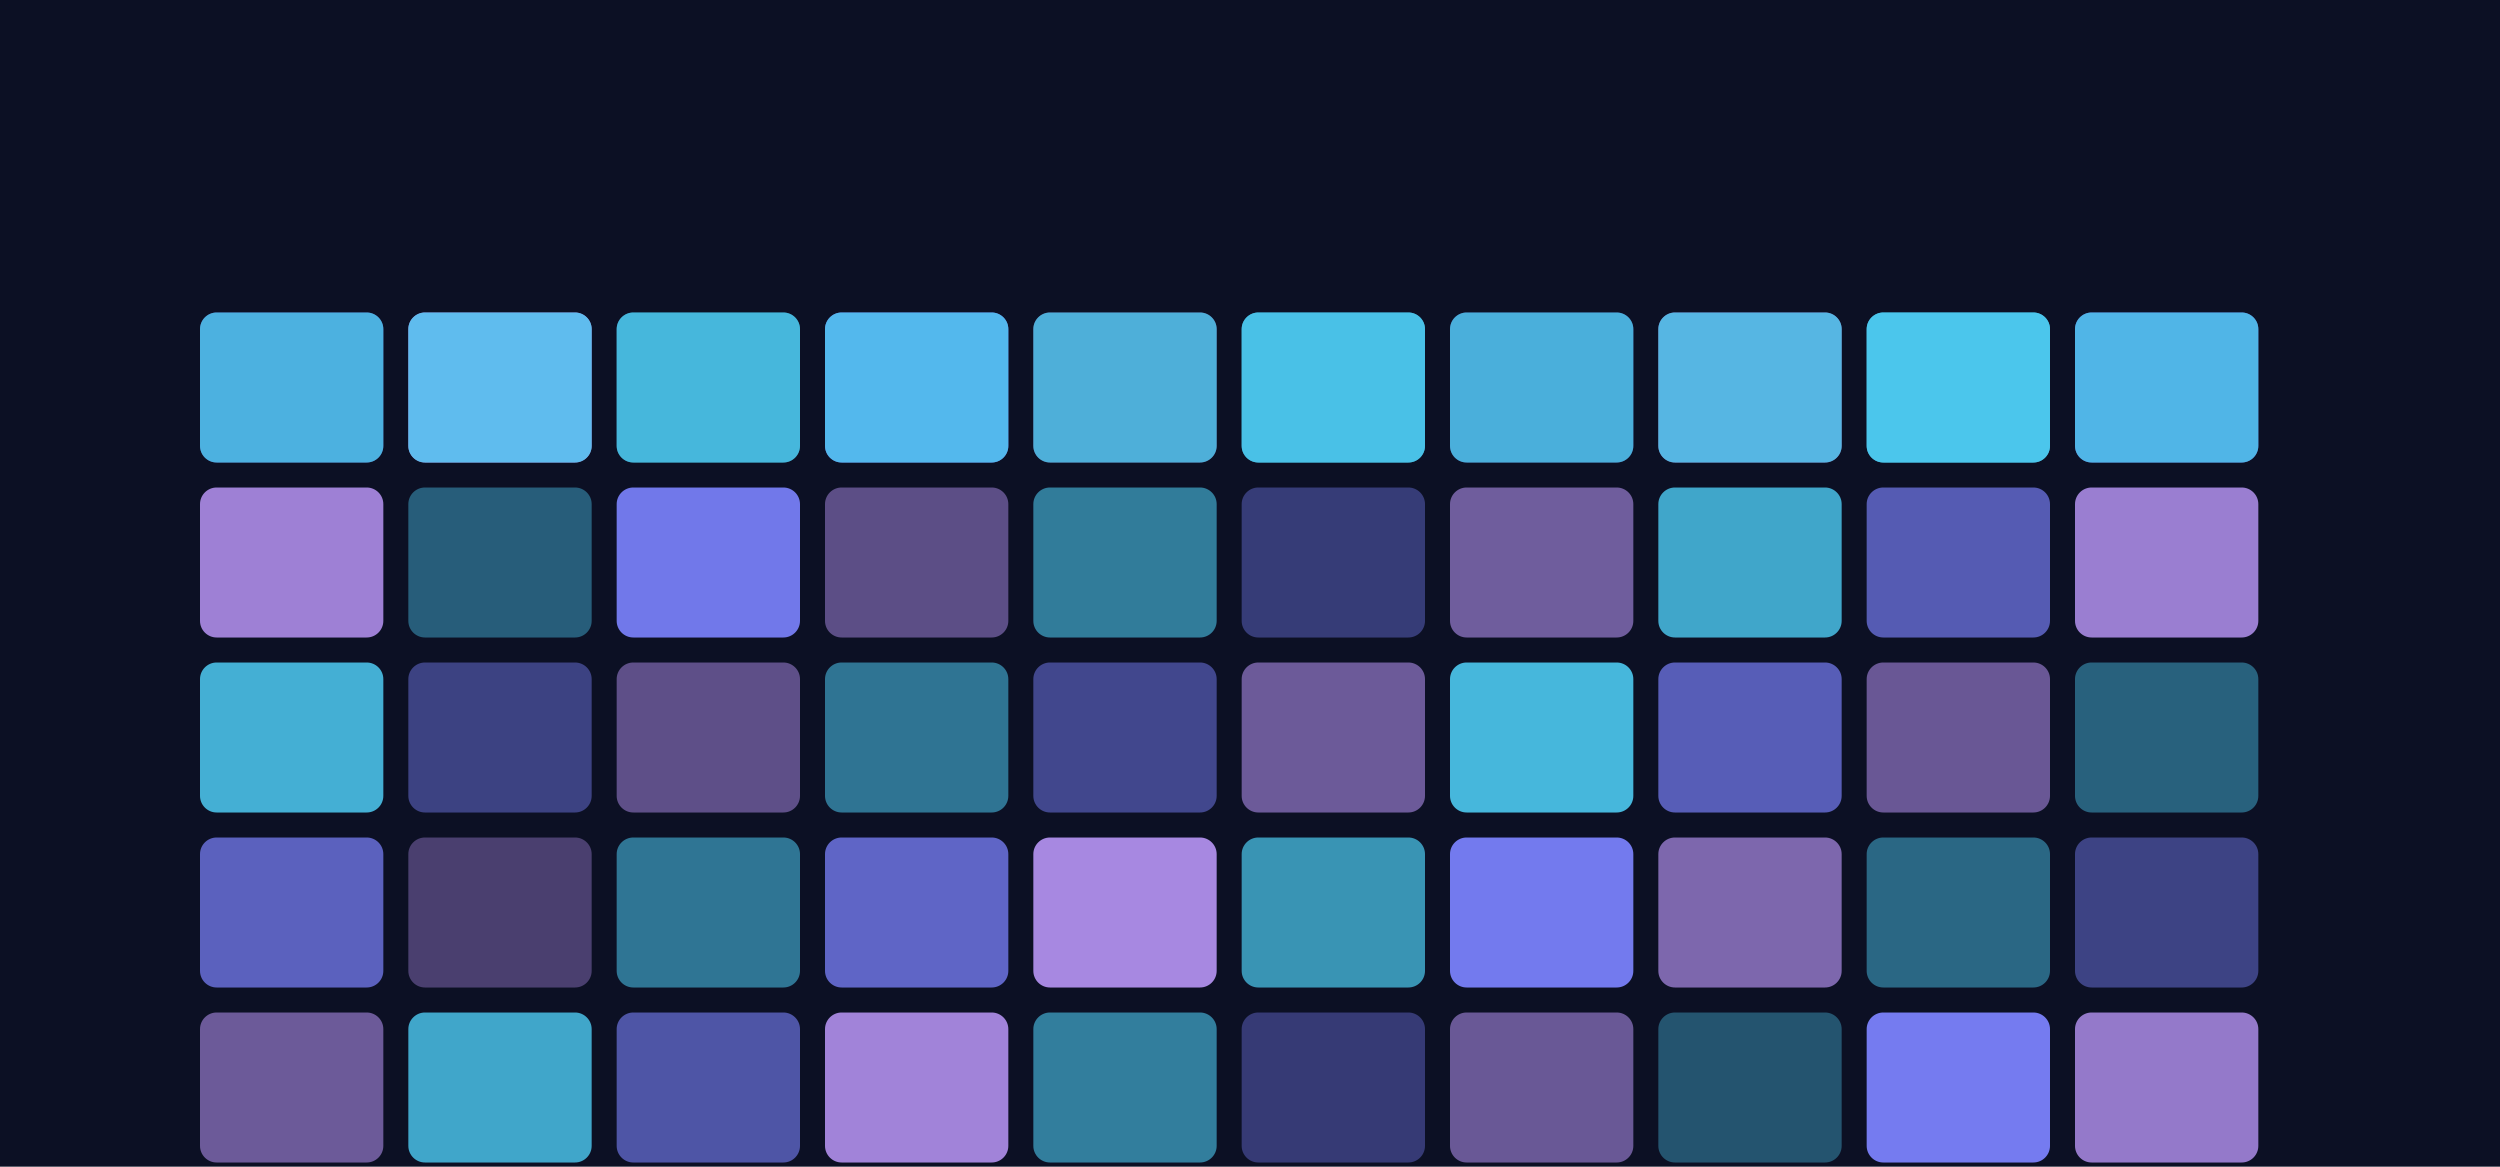
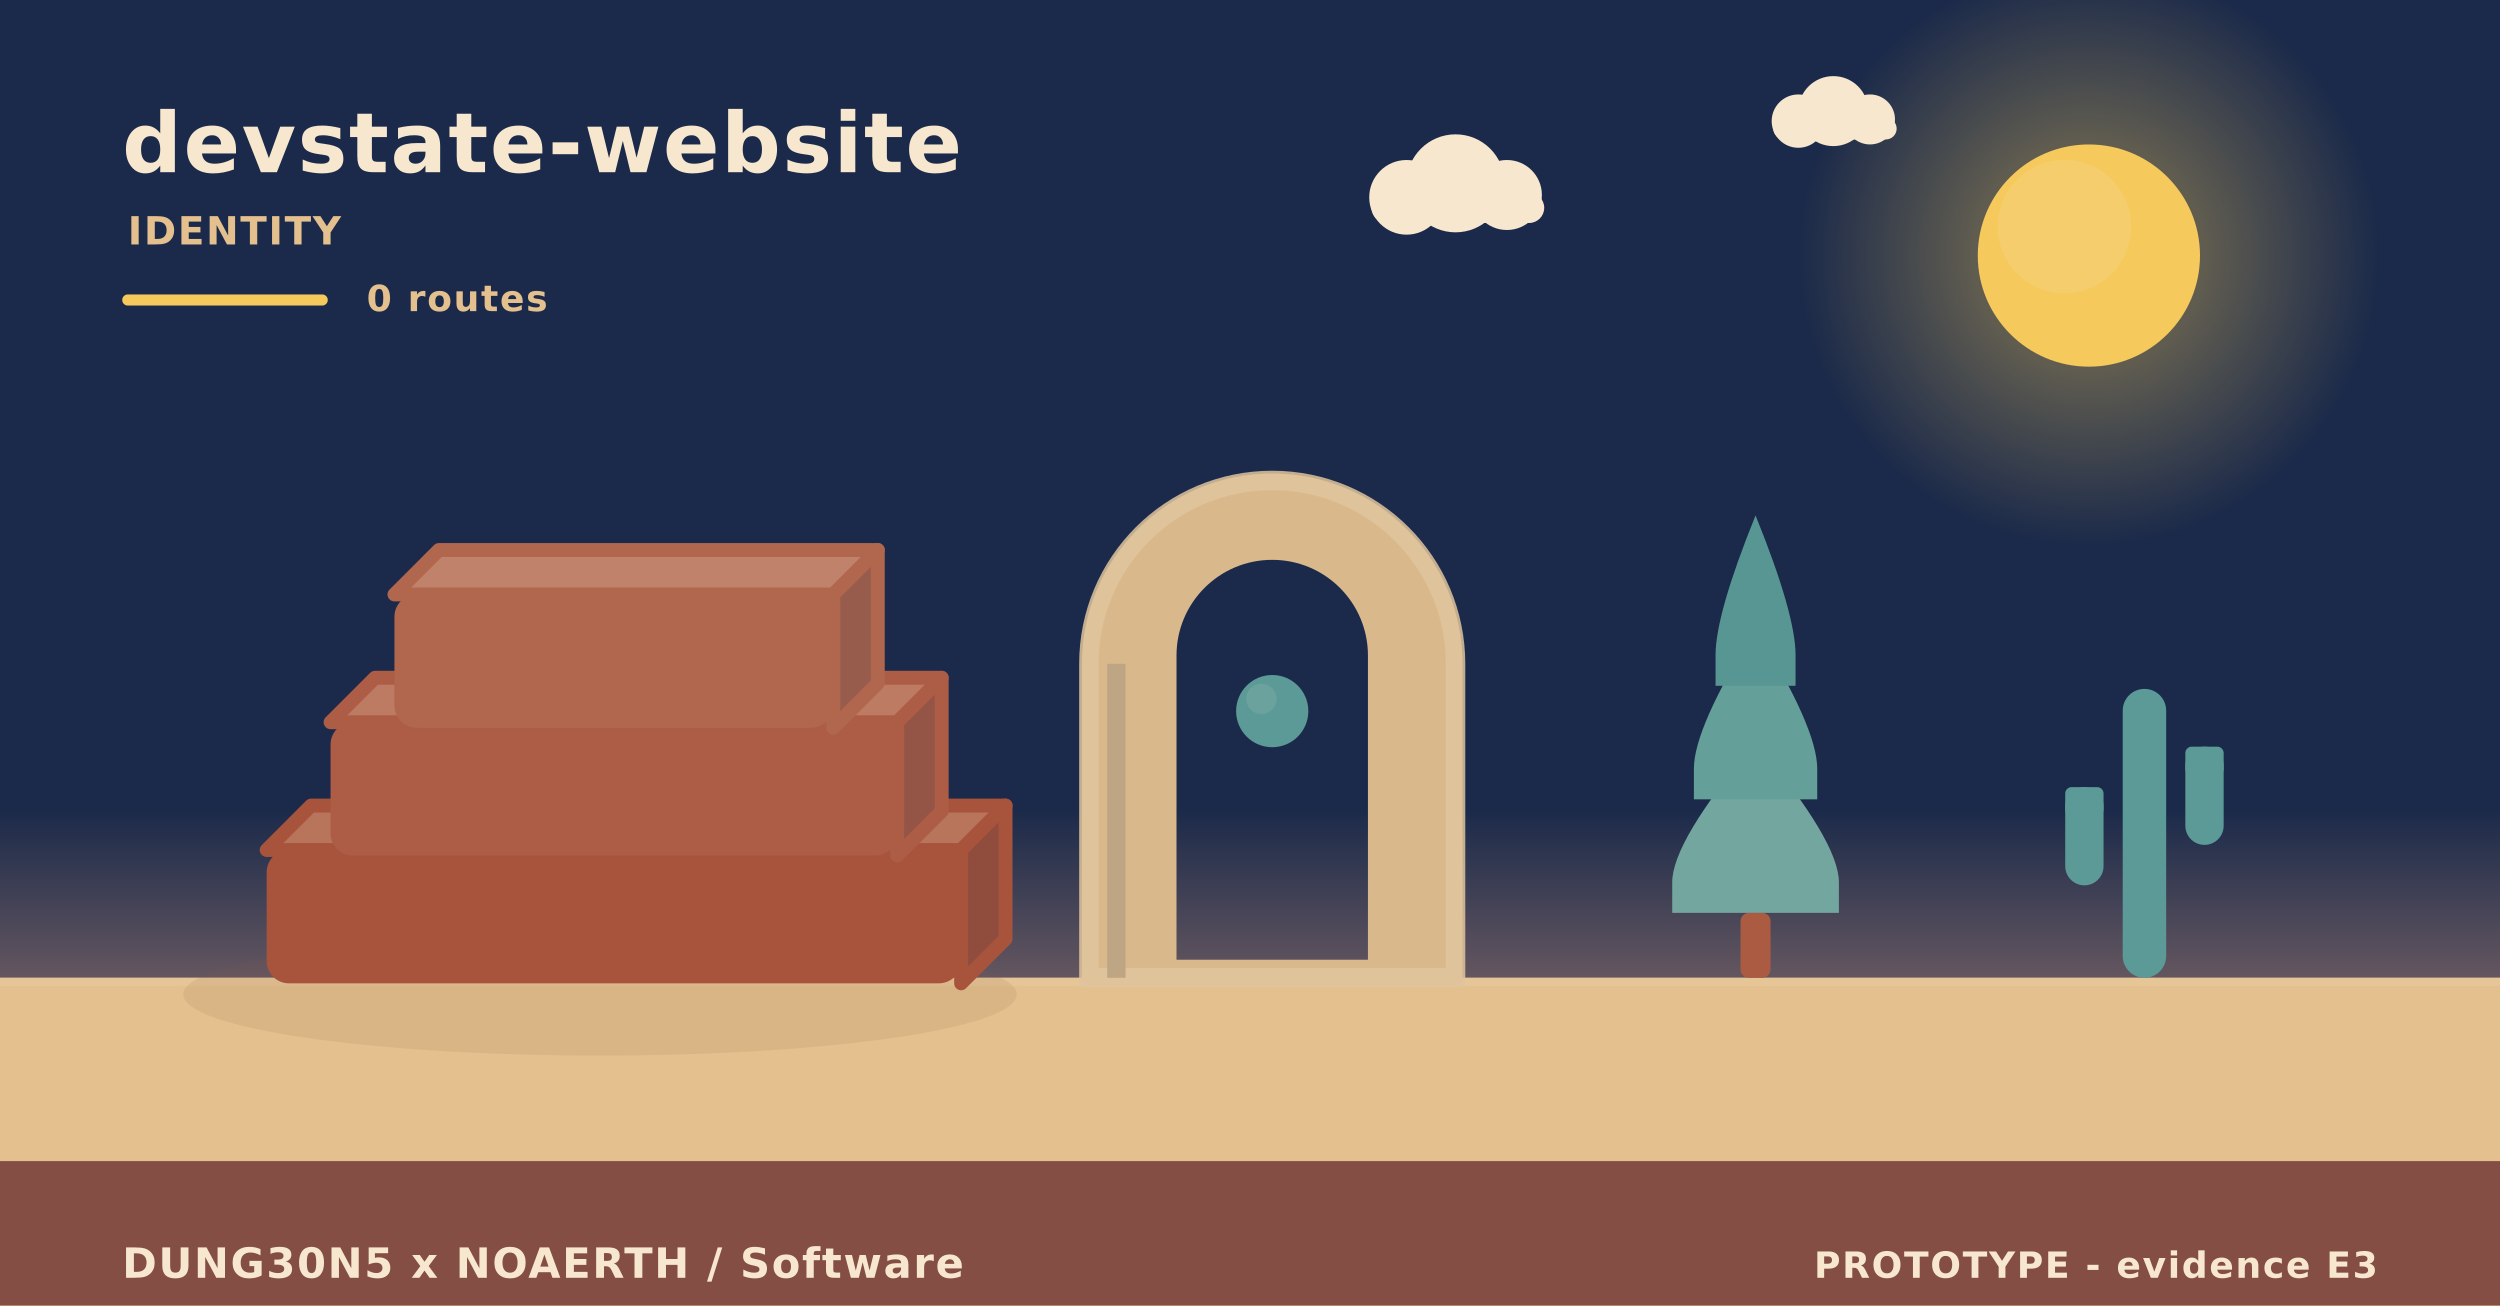
- <svg xmlns="http://www.w3.org/2000/svg" viewBox="0 0 1200 560" width="1200" height="560" role="img" aria-label="devstate-website hero">
-   <rect width="1200" height="560" fill="#0c1024" />
-   <defs>
-     <linearGradient id="gh" x1="0" y1="0" x2="1" y2="1">
-       <stop offset="0%" stop-color="#7c83ff" />
-       <stop offset="100%" stop-color="#b794f4" />
-     </linearGradient>
-   </defs>
-   <rect x="96.00" y="150.00" width="88.00" height="72.00" rx="8.00" fill="#7c83ff" opacity="0.57" />
-   <rect x="196.00" y="150.00" width="88.00" height="72.00" rx="8.00" fill="#b794f4" opacity="0.92" />
-   <rect x="296.00" y="150.00" width="88.00" height="72.00" rx="8.00" fill="#4cc9f0" opacity="0.51" />
-   <rect x="396.00" y="150.00" width="88.00" height="72.00" rx="8.00" fill="#7c83ff" opacity="0.87" />
-   <rect x="496.00" y="150.00" width="88.00" height="72.00" rx="8.00" fill="#b794f4" opacity="0.42" />
-   <rect x="596.00" y="150.00" width="88.00" height="72.00" rx="8.00" fill="#4cc9f0" opacity="0.78" />
-   <rect x="696.00" y="150.00" width="88.00" height="72.00" rx="8.00" fill="#7c83ff" opacity="0.45" />
-   <rect x="796.00" y="150.00" width="88.00" height="72.00" rx="8.00" fill="#b794f4" opacity="0.66" />
-   <rect x="896.00" y="150.00" width="88.00" height="72.00" rx="8.00" fill="#4cc9f0" opacity="0.91" />
-   <rect x="996.00" y="150.00" width="88.00" height="72.00" rx="8.00" fill="#7c83ff" opacity="0.73" />
-   <rect x="96.00" y="234.00" width="88.00" height="72.00" rx="8.00" fill="#b794f4" opacity="0.85" />
-   <rect x="196.00" y="234.00" width="88.00" height="72.00" rx="8.00" fill="#4cc9f0" opacity="0.42" />
-   <rect x="296.00" y="234.00" width="88.00" height="72.00" rx="8.00" fill="#7c83ff" opacity="0.90" />
-   <rect x="396.00" y="234.00" width="88.00" height="72.00" rx="8.00" fill="#b794f4" opacity="0.47" />
-   <rect x="496.00" y="234.00" width="88.00" height="72.00" rx="8.00" fill="#4cc9f0" opacity="0.58" />
-   <rect x="596.00" y="234.00" width="88.00" height="72.00" rx="8.00" fill="#7c83ff" opacity="0.38" />
-   <rect x="696.00" y="234.00" width="88.00" height="72.00" rx="8.00" fill="#b794f4" opacity="0.58" />
-   <rect x="796.00" y="234.00" width="88.00" height="72.00" rx="8.00" fill="#4cc9f0" opacity="0.81" />
-   <rect x="896.00" y="234.00" width="88.00" height="72.00" rx="8.00" fill="#7c83ff" opacity="0.65" />
-   <rect x="996.00" y="234.00" width="88.00" height="72.00" rx="8.00" fill="#b794f4" opacity="0.83" />
-   <rect x="96.00" y="318.00" width="88.00" height="72.00" rx="8.00" fill="#4cc9f0" opacity="0.86" />
-   <rect x="196.00" y="318.00" width="88.00" height="72.00" rx="8.00" fill="#7c83ff" opacity="0.43" />
-   <rect x="296.00" y="318.00" width="88.00" height="72.00" rx="8.00" fill="#b794f4" opacity="0.48" />
-   <rect x="396.00" y="318.00" width="88.00" height="72.00" rx="8.00" fill="#4cc9f0" opacity="0.54" />
-   <rect x="496.00" y="318.00" width="88.00" height="72.00" rx="8.00" fill="#7c83ff" opacity="0.48" />
-   <rect x="596.00" y="318.00" width="88.00" height="72.00" rx="8.00" fill="#b794f4" opacity="0.56" />
-   <rect x="696.00" y="318.00" width="88.00" height="72.00" rx="8.00" fill="#4cc9f0" opacity="0.90" />
-   <rect x="796.00" y="318.00" width="88.00" height="72.00" rx="8.00" fill="#7c83ff" opacity="0.67" />
-   <rect x="896.00" y="318.00" width="88.00" height="72.00" rx="8.00" fill="#b794f4" opacity="0.54" />
-   <rect x="996.00" y="318.00" width="88.00" height="72.00" rx="8.00" fill="#4cc9f0" opacity="0.44" />
-   <rect x="96.00" y="402.00" width="88.00" height="72.00" rx="8.00" fill="#7c83ff" opacity="0.70" />
-   <rect x="196.00" y="402.00" width="88.00" height="72.00" rx="8.00" fill="#b794f4" opacity="0.36" />
-   <rect x="296.00" y="402.00" width="88.00" height="72.00" rx="8.00" fill="#4cc9f0" opacity="0.55" />
-   <rect x="396.00" y="402.00" width="88.00" height="72.00" rx="8.00" fill="#7c83ff" opacity="0.74" />
-   <rect x="496.00" y="402.00" width="88.00" height="72.00" rx="8.00" fill="#b794f4" opacity="0.91" />
-   <rect x="596.00" y="402.00" width="88.00" height="72.00" rx="8.00" fill="#4cc9f0" opacity="0.71" />
-   <rect x="696.00" y="402.00" width="88.00" height="72.00" rx="8.00" fill="#7c83ff" opacity="0.92" />
-   <rect x="796.00" y="402.00" width="88.00" height="72.00" rx="8.00" fill="#b794f4" opacity="0.66" />
-   <rect x="896.00" y="402.00" width="88.00" height="72.00" rx="8.00" fill="#4cc9f0" opacity="0.47" />
-   <rect x="996.00" y="402.00" width="88.00" height="72.00" rx="8.00" fill="#7c83ff" opacity="0.44" />
-   <rect x="96.00" y="486.00" width="88.00" height="72.00" rx="8.00" fill="#b794f4" opacity="0.56" />
-   <rect x="196.00" y="486.00" width="88.00" height="72.00" rx="8.00" fill="#4cc9f0" opacity="0.81" />
-   <rect x="296.00" y="486.00" width="88.00" height="72.00" rx="8.00" fill="#7c83ff" opacity="0.59" />
-   <rect x="396.00" y="486.00" width="88.00" height="72.00" rx="8.00" fill="#b794f4" opacity="0.87" />
-   <rect x="496.00" y="486.00" width="88.00" height="72.00" rx="8.00" fill="#4cc9f0" opacity="0.59" />
-   <rect x="596.00" y="486.00" width="88.00" height="72.00" rx="8.00" fill="#7c83ff" opacity="0.37" />
-   <rect x="696.00" y="486.00" width="88.00" height="72.00" rx="8.00" fill="#b794f4" opacity="0.55" />
-   <rect x="796.00" y="486.00" width="88.00" height="72.00" rx="8.00" fill="#4cc9f0" opacity="0.37" />
-   <rect x="896.00" y="486.00" width="88.00" height="72.00" rx="8.00" fill="#7c83ff" opacity="0.93" />
-   <rect x="996.00" y="486.00" width="88.00" height="72.00" rx="8.00" fill="#b794f4" opacity="0.80" />
+ <svg xmlns="http://www.w3.org/2000/svg" width="900" height="470" viewBox="0 0 900 470" role="img" aria-label="devstate-website - identity">
+   <linearGradient id="skyh" x1="0" y1="0" x2="0" y2="1">
+     <stop offset="0" stop-color="#1b2a4a" />
+     <stop offset="0.62" stop-color="#1b2a4a" />
+     <stop offset="1" stop-color="#f3ad8a" />
+   </linearGradient>
+   <rect width="900" height="470" fill="url(#skyh)" />
+   <radialGradient id="sunh">
+     <stop offset="0.35" stop-color="#f5c95c" stop-opacity="0.34" />
+     <stop offset="1" stop-color="#f5c95c" stop-opacity="0" />
+   </radialGradient>
+   <circle cx="752" cy="92" r="104" fill="url(#sunh)" />
+   <circle cx="752" cy="92" r="40" fill="#f5c95c" />
+   <circle cx="743.2" cy="81.6" r="24" fill="#f5d27e" opacity="0.5" />
  <g>
-     <rect x="96.00" y="150.00" width="88.00" height="72.00" rx="8.00" fill="#4cc9f0" opacity="0.80" />
-     <animate attributeName="opacity" values="0.25;1.0;0.25" dur="16.467s" begin="3.69s" repeatCount="indefinite" />
+     <circle cx="524" cy="66" r="17.64" fill="#f6e7ce" />
+     <circle cx="506.36" cy="71.04" r="13.44" fill="#f6e7ce" />
+     <circle cx="542.48" cy="70.2" r="12.6" fill="#f6e7ce" />
+     <rect x="493.76" y="69.36" width="62.16" height="10.92" rx="5.46" fill="#f6e7ce" />
+     <animateTransform attributeName="transform" type="translate" values="0 0;24 0;0 0" dur="36s" begin="0s" repeatCount="indefinite" />
  </g>
  <g>
-     <rect x="196.00" y="150.00" width="88.00" height="72.00" rx="8.00" fill="#4cc9f0" opacity="0.80" />
-     <animate attributeName="opacity" values="0.25;1.0;0.25" dur="16.467s" begin="4.01s" repeatCount="indefinite" />
+     <circle cx="660" cy="40" r="12.6" fill="#f6e7ce" />
+     <circle cx="647.4" cy="43.6" r="9.6" fill="#f6e7ce" />
+     <circle cx="673.2" cy="43" r="9" fill="#f6e7ce" />
+     <rect x="638.4" y="42.4" width="44.4" height="7.8" rx="3.9" fill="#f6e7ce" />
+     <animateTransform attributeName="transform" type="translate" values="0 0;-18 0;0 0" dur="46s" begin="3s" repeatCount="indefinite" />
+   </g>
+   <rect x="0" y="352" width="900" height="118" fill="#e3c08d" />
+   <rect x="0" y="352" width="900" height="3" fill="#e6c596" />
+   <text x="44" y="62" font-family="Verdana,DejaVu Sans,sans-serif" font-size="30" font-weight="700" letter-spacing="0.6" fill="#f6e7ce" text-anchor="start">devstate-website</text>
+   <text x="46" y="88" font-family="Verdana,DejaVu Sans,sans-serif" font-size="14" font-weight="700" letter-spacing="0.6" fill="#e3c08d" text-anchor="start">IDENTITY</text>
+   <rect x="44" y="106" width="74" height="4" rx="2" fill="#f5c95c" />
+   <text x="132" y="112" font-family="Verdana,DejaVu Sans,sans-serif" font-size="13" font-weight="700" letter-spacing="0.6" fill="#e3c08d" text-anchor="start">0 routes</text>
+   <ellipse cx="216" cy="358" rx="150" ry="22" fill="rgba(138,90,68,0.11)" />
+   <g>
+     <path d="M96,306 L346,306 L362,290 L112,290 Z" fill="#b9745c" stroke="#a8543c" stroke-width="5" stroke-linejoin="round" />
+     <path d="M346,306 L362,290 L362,338 L346,354 Z" fill="#904d3e" stroke="#a8543c" stroke-width="5" stroke-linejoin="round" />
+     <rect x="96" y="306" width="250" height="48" rx="8" fill="#a8543c" />
+     <animateTransform attributeName="transform" type="translate" values="0 10;0 0" dur="0.9s" begin="0s" fill="freeze" />
  </g>
  <g>
-     <rect x="296.00" y="150.00" width="88.00" height="72.00" rx="8.00" fill="#4cc9f0" opacity="0.80" />
-     <animate attributeName="opacity" values="0.25;1.0;0.25" dur="16.467s" begin="4.33s" repeatCount="indefinite" />
+     <path d="M119,260 L323,260 L339,244 L135,244 Z" fill="#bd7b63" stroke="#ad5d45" stroke-width="5" stroke-linejoin="round" />
+     <path d="M323,260 L339,244 L339,292 L323,308 Z" fill="#945446" stroke="#ad5d45" stroke-width="5" stroke-linejoin="round" />
+     <rect x="119" y="260" width="204" height="48" rx="8" fill="#ad5d45" />
+     <animateTransform attributeName="transform" type="translate" values="0 10;0 0" dur="0.9s" begin="0.28s" fill="freeze" />
  </g>
  <g>
-     <rect x="396.00" y="150.00" width="88.00" height="72.00" rx="8.00" fill="#4cc9f0" opacity="0.80" />
-     <animate attributeName="opacity" values="0.25;1.0;0.25" dur="16.467s" begin="4.65s" repeatCount="indefinite" />
+     <path d="M142,214 L300,214 L316,198 L158,198 Z" fill="#c0826a" stroke="#b1664e" stroke-width="5" stroke-linejoin="round" />
+     <path d="M300,214 L316,198 L316,246 L300,262 Z" fill="#985c4d" stroke="#b1664e" stroke-width="5" stroke-linejoin="round" />
+     <rect x="142" y="214" width="158" height="48" rx="8" fill="#b1664e" />
+     <animateTransform attributeName="transform" type="translate" values="0 10;0 0" dur="0.9s" begin="0.56s" fill="freeze" />
  </g>
+   <path d="M392,352 L392,238.96 A66,66 0 0 1 524,238.96 L524,352 Z M421.04,348 L421.04,236 A36.96,36.96 0 0 1 494.96,236 L494.96,348 Z" fill="#d9b98c" fill-rule="evenodd" stroke="#d9b98c" stroke-width="5" stroke-linejoin="round" />
+   <path d="M392,352 L392,238.96 A66,66 0 0 1 524,238.96 L524,352 Z" fill="none" stroke="#e0c49c" stroke-width="7" stroke-linecap="round" opacity="0.85" />
+   <rect x="398.6" y="238.96" width="6.6" height="113.04" fill="#bea583" />
  <g>
-     <rect x="496.00" y="150.00" width="88.00" height="72.00" rx="8.00" fill="#4cc9f0" opacity="0.80" />
-     <animate attributeName="opacity" values="0.25;1.0;0.25" dur="16.467s" begin="4.97s" repeatCount="indefinite" />
+     <circle cx="458" cy="256" r="13" fill="#5b9a97" />
+     <circle cx="454.1" cy="251.58" r="5.46" fill="#7aa9a2" opacity="0.55" />
+     <animate attributeName="opacity" values="0.78;1;0.78" dur="5.2s" begin="0s" repeatCount="indefinite" />
  </g>
-   <g>
-     <rect x="596.00" y="150.00" width="88.00" height="72.00" rx="8.00" fill="#4cc9f0" opacity="0.80" />
-     <animate attributeName="opacity" values="0.25;1.0;0.25" dur="16.467s" begin="5.29s" repeatCount="indefinite" />
-   </g>
-   <g>
-     <rect x="696.00" y="150.00" width="88.00" height="72.00" rx="8.00" fill="#4cc9f0" opacity="0.80" />
-     <animate attributeName="opacity" values="0.25;1.0;0.25" dur="16.467s" begin="5.61s" repeatCount="indefinite" />
-   </g>
-   <g>
-     <rect x="796.00" y="150.00" width="88.00" height="72.00" rx="8.00" fill="#4cc9f0" opacity="0.80" />
-     <animate attributeName="opacity" values="0.25;1.0;0.25" dur="16.467s" begin="5.93s" repeatCount="indefinite" />
-   </g>
-   <g>
-     <rect x="896.00" y="150.00" width="88.00" height="72.00" rx="8.00" fill="#4cc9f0" opacity="0.80" />
-     <animate attributeName="opacity" values="0.25;1.0;0.25" dur="16.467s" begin="6.25s" repeatCount="indefinite" />
-   </g>
-   <g>
-     <rect x="996.00" y="150.00" width="88.00" height="72.00" rx="8.00" fill="#4cc9f0" opacity="0.80" />
-     <animate attributeName="opacity" values="0.25;1.0;0.25" dur="16.467s" begin="6.57s" repeatCount="indefinite" />
-   </g>
+   <rect x="626.6" y="328.64" width="10.8" height="23.36" rx="3" fill="#ac5b43" />
+   <path d="M632,267.32 Q602,302.89 602,317.6 Q602,328.64 602,328.64 L662,328.64 Q662,328.64 662,317.6 Q662,302.89 632,267.32 Z" fill="#74a6a0" />
+   <path d="M632,226.44 Q609.8,262.01 609.8,276.72 Q609.8,287.76 609.8,287.76 L654.2,287.76 Q654.2,287.76 654.2,276.72 Q654.2,262.01 632,226.44 Z" fill="#649f9a" />
+   <path d="M632,185.56 Q617.6,221.13 617.6,235.84 Q617.6,246.88 617.6,246.88 L646.4,246.88 Q646.4,246.88 646.4,235.84 Q646.4,221.13 632,185.56 Z" fill="#589694" />
+   <rect x="764.18" y="248" width="15.64" height="104" rx="7.82" fill="#5b9a97" />
+   <rect x="743.48" y="283.36" width="13.8" height="35.36" rx="6.9" fill="#5b9a97" />
+   <rect x="743.48" y="283.36" width="13.8" height="10.4" rx="2.3" fill="#5b9a97" />
+   <rect x="786.72" y="268.8" width="13.8" height="35.36" rx="6.9" fill="#5b9a97" />
+   <rect x="786.72" y="268.8" width="13.8" height="10.4" rx="2.3" fill="#5b9a97" />
+   <rect x="0" y="418" width="900" height="52" rx="0" fill="#7e4740" opacity="0.94" />
+   <text x="44" y="460" font-family="Verdana,DejaVu Sans,sans-serif" font-size="15" font-weight="700" letter-spacing="0.6" fill="#f6e7ce" text-anchor="start">DUNG30N5 x NOAERTH  /  Software</text>
+   <text x="856" y="460" font-family="Verdana,DejaVu Sans,sans-serif" font-size="13" font-weight="700" letter-spacing="0.6" fill="#f6e7ce" text-anchor="end">PROTOTYPE  -  evidence E3</text>
</svg>
